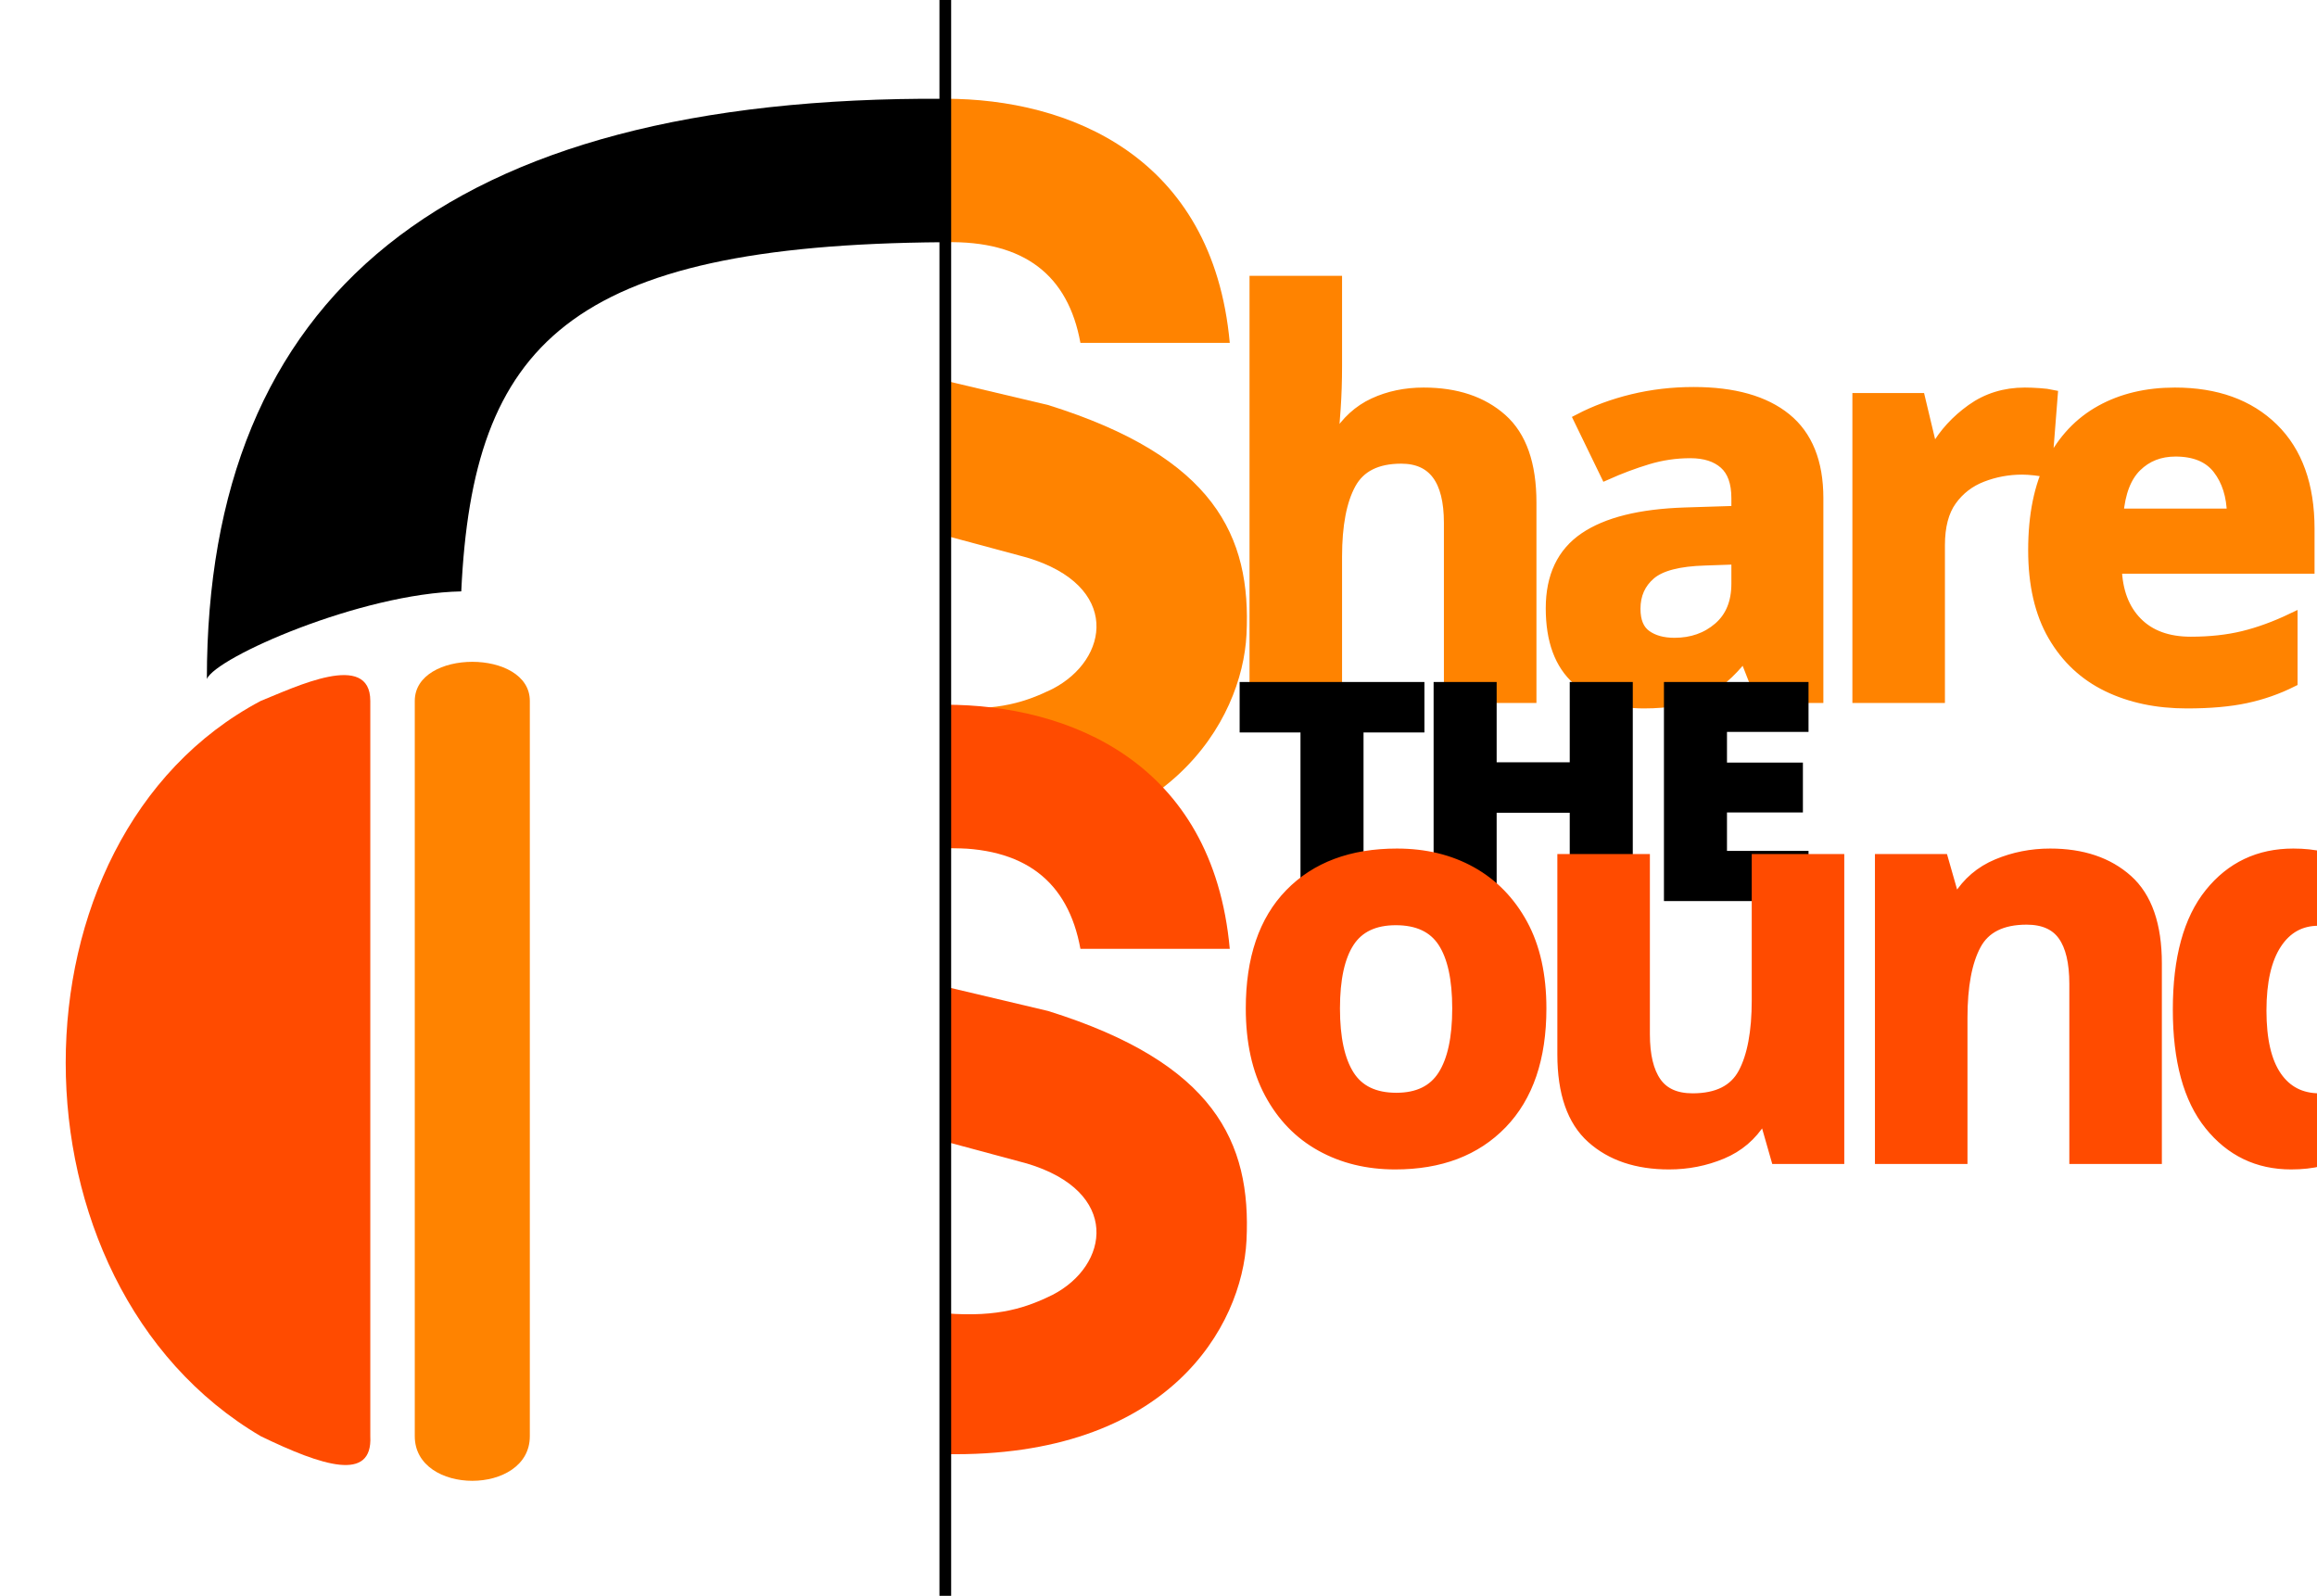
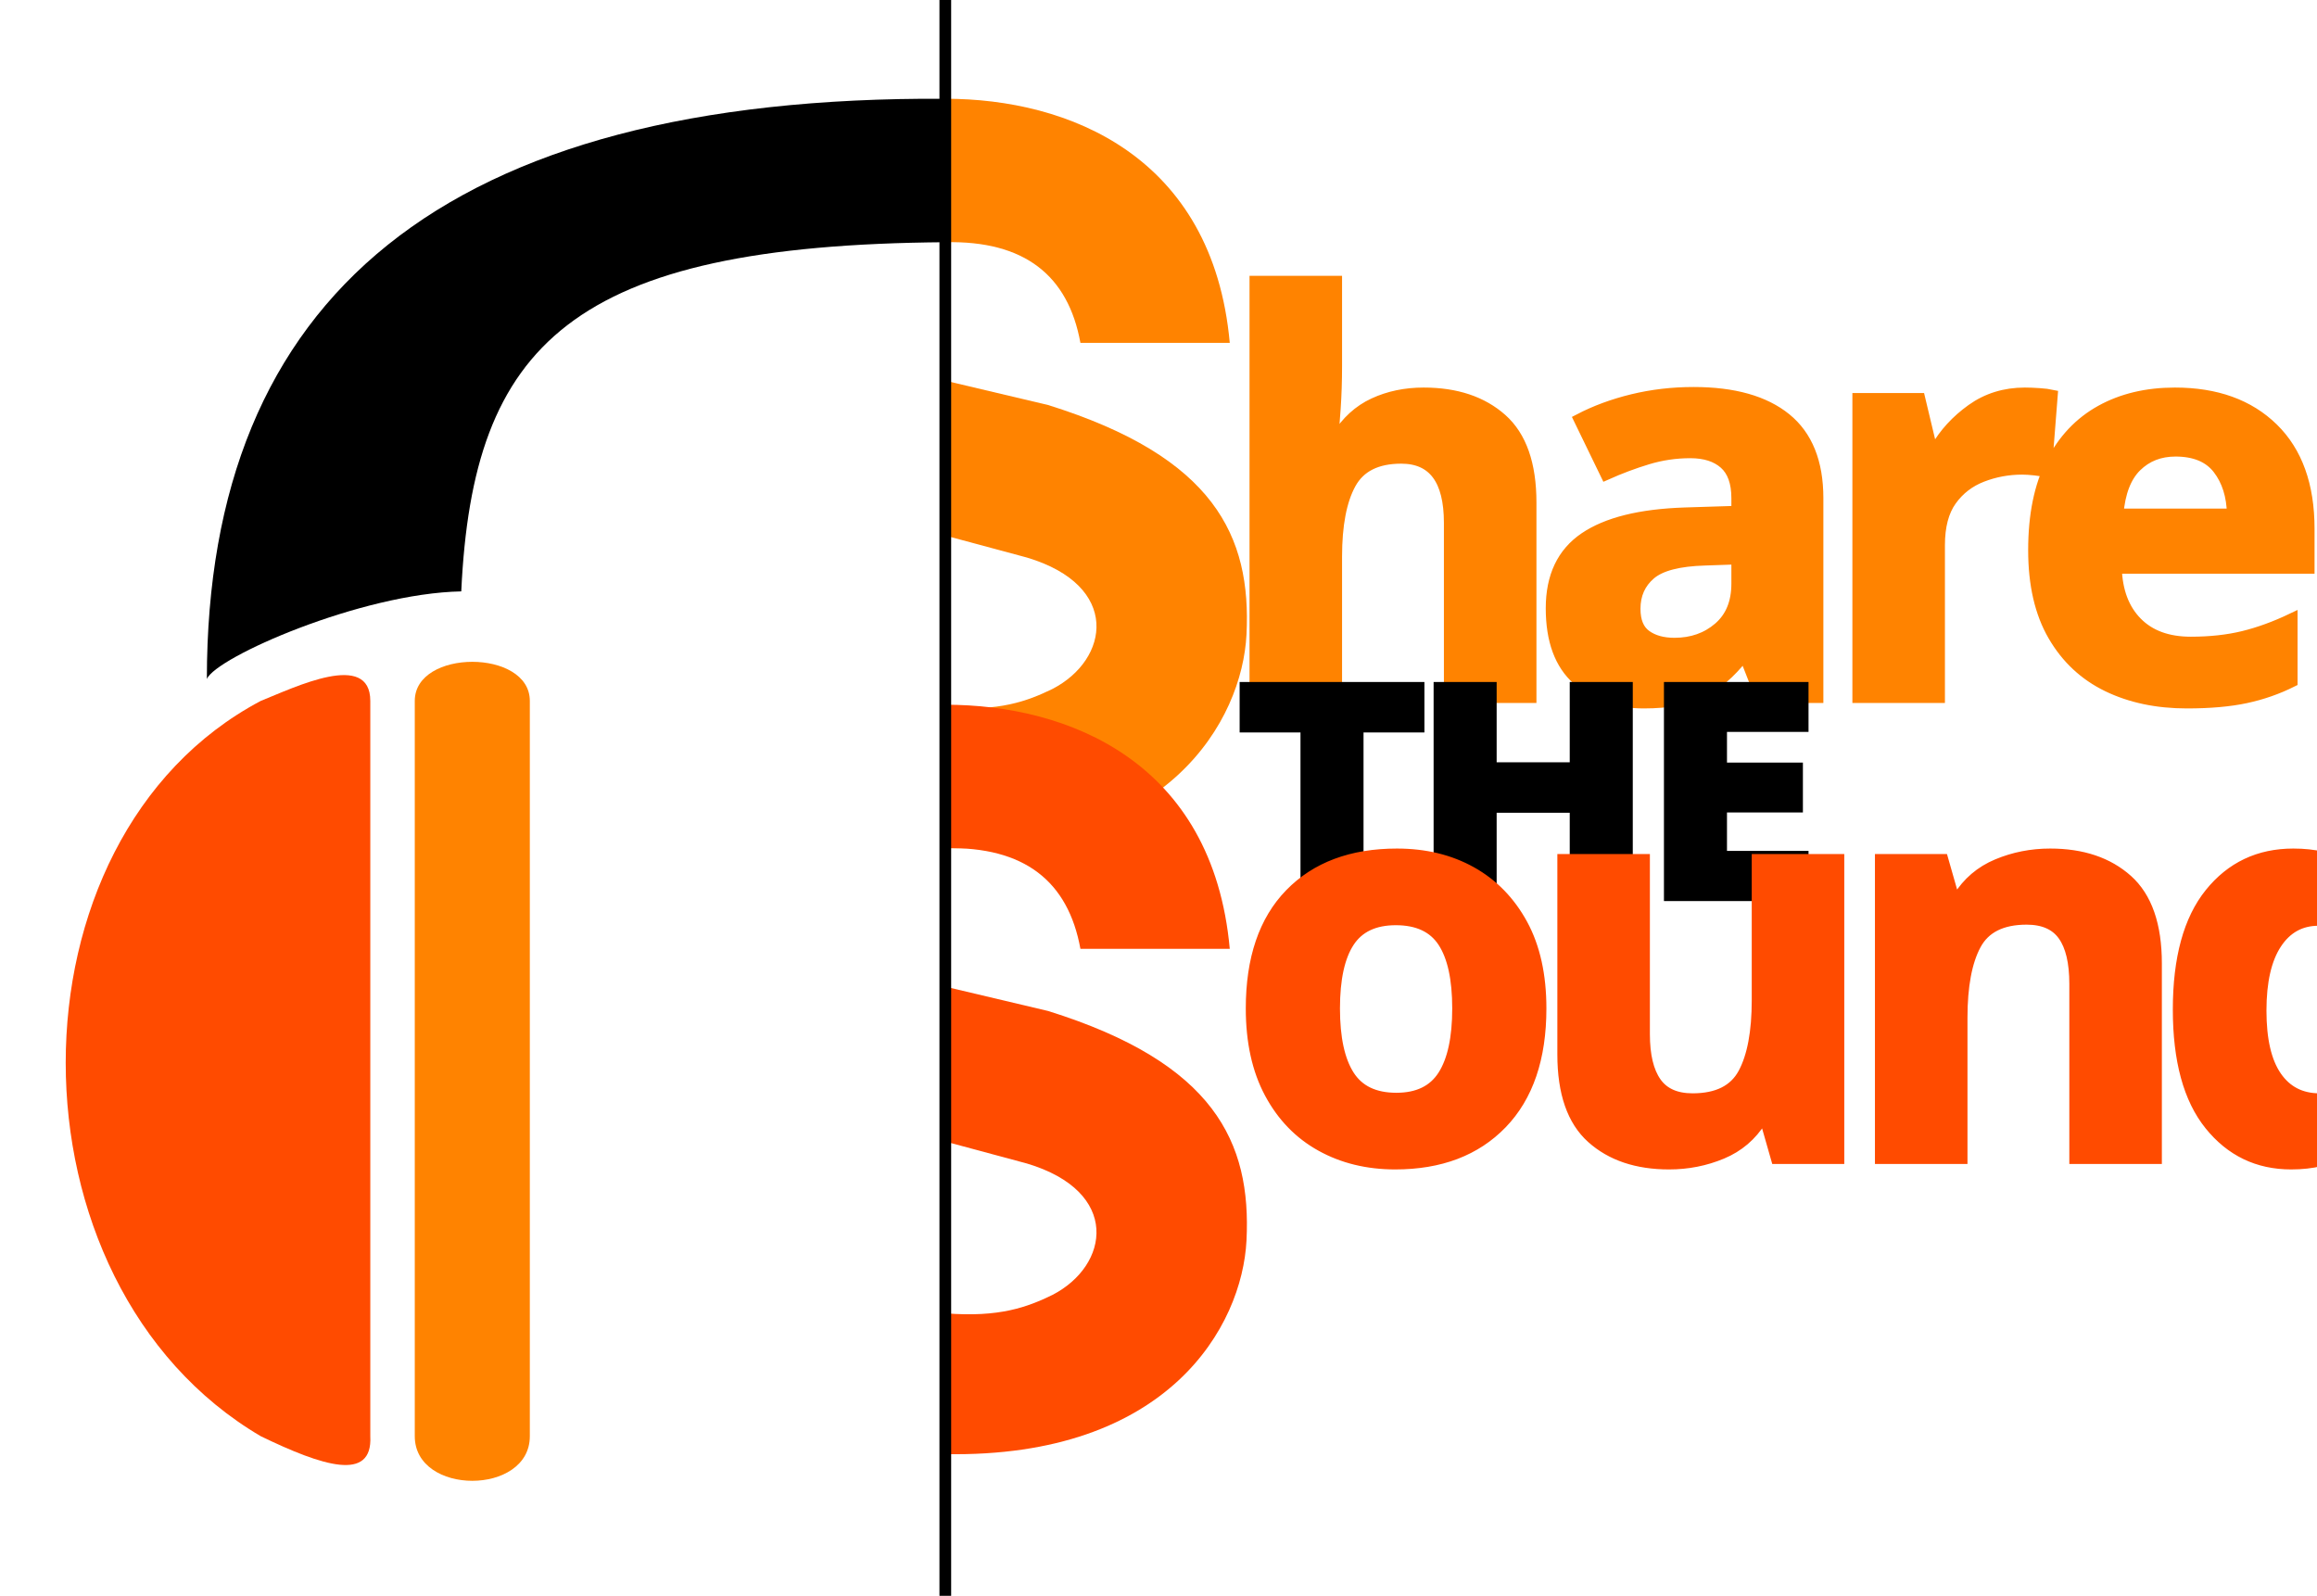
<svg xmlns="http://www.w3.org/2000/svg" width="298.553mm" height="205.619mm" viewBox="0 0 1057.864 728.571" id="svg2" version="1.1">
  <defs id="defs4" />
  <g id="layer2" style="display:none" transform="translate(-115.551,-102.3622)">
    <text xml:space="preserve" style="font-style:normal;font-variant:normal;font-weight:bold;font-stretch:normal;font-size:375px;line-height:125%;font-family:Raavi;-inkscape-font-specification:'Raavi, Bold';text-align:start;letter-spacing:0px;word-spacing:0px;writing-mode:lr-tb;text-anchor:start;fill:#000000;fill-opacity:1;stroke:#000000;stroke-width:10;stroke-linecap:butt;stroke-linejoin:miter;stroke-miterlimit:4;stroke-dasharray:none;stroke-opacity:1" x="315.458" y="480.022" id="text4170">
      <tspan id="tspan4172" x="315.458" y="480.022" style="font-style:normal;font-variant:normal;font-weight:bold;font-stretch:normal;font-size:500px;line-height:125%;font-family:Raavi;-inkscape-font-specification:'Raavi, Bold';text-align:start;writing-mode:lr-tb;text-anchor:start;stroke:#000000;stroke-width:10;stroke-miterlimit:4;stroke-dasharray:none;stroke-opacity:1">S</tspan>
    </text>
  </g>
-   <g id="layer4" transform="translate(-115.551,-102.3622)">
+   <g id="layer4" transform="translate(-115.551,-102.3622)" style="display:inline">
    <text xml:space="preserve" style="font-style:normal;font-weight:normal;font-size:40px;line-height:125%;font-family:sans-serif;letter-spacing:0px;word-spacing:0px;fill:#ff8300;fill-opacity:1;stroke:#ff8300;stroke-width:5;stroke-linecap:butt;stroke-linejoin:miter;stroke-miterlimit:4;stroke-dasharray:none;stroke-opacity:1" x="669.041" y="420.801" id="text4257">
      <tspan id="tspan4259" x="669.041" y="420.801" style="font-style:normal;font-variant:normal;font-weight:bold;font-stretch:normal;font-size:250px;font-family:Raavi;-inkscape-font-specification:'Raavi Bold';letter-spacing:-20px;fill:#ff8300;fill-opacity:1;stroke:#ff8300;stroke-width:5;stroke-miterlimit:4;stroke-dasharray:none;stroke-opacity:1">hare</tspan>
    </text>
  </g>
-   <g id="layer3" transform="translate(-115.551,-102.3622)">
+   <g id="layer3" transform="translate(-115.551,-102.3622)" style="display:inline">
    <g id="g4250" style="fill:#ff8300;fill-opacity:1;stroke:none" transform="translate(78.75903,-0.01380065)">
      <path id="path4227" d="m 468.527,147.468 c 55.911,0 121.974,25.929 129.735,111.451 l -68.185,0 c -5.61,-30.89 -25.636,-46.722 -61.549,-45.962 z" style="fill:#ff8300;fill-opacity:1;fill-rule:evenodd;stroke:none;stroke-width:1px;stroke-linecap:butt;stroke-linejoin:miter;stroke-opacity:1" />
      <path id="path4229" d="m 468.527,276.218 46.786,11.071 c 75.853,23.691 92.858,59.775 90.585,104.797 -1.967,38.968 -35.5,99.275 -137.371,97.524 l 0,-64.286 c 24.556,1.949 37.326,-2.838 48.75,-8.393 26.071,-13.417 31.349,-47.152 -11.607,-60 l -37.143,-10 z" style="fill:#ff8300;fill-opacity:1;fill-rule:evenodd;stroke:none;stroke-width:1px;stroke-linecap:butt;stroke-linejoin:miter;stroke-opacity:1" />
    </g>
  </g>
-   <g id="layer6" transform="translate(-115.551,-102.3622)">
+   <g id="layer6" transform="translate(-115.551,-102.3622)" style="display:inline">
    <text xml:space="preserve" style="font-style:normal;font-weight:normal;font-size:121.093px;line-height:66%;font-family:sans-serif;letter-spacing:-4.196px;word-spacing:0px;fill:#000000;fill-opacity:1;stroke:#000000;stroke-width:6.846;stroke-linecap:butt;stroke-linejoin:miter;stroke-miterlimit:4;stroke-dasharray:none;stroke-opacity:1" x="652.296" y="533.915" id="text4290" transform="scale(1.045918,0.9560977)">
      <tspan x="652.296" y="533.915" style="font-style:normal;font-variant:normal;font-weight:bold;font-stretch:normal;font-size:136.915px;font-family:Raavi;-inkscape-font-specification:'Raavi Bold';letter-spacing:-4.196px;fill:#000000;fill-opacity:1;stroke:#000000;stroke-width:6.846;stroke-miterlimit:4;stroke-dasharray:none;stroke-opacity:1" id="tspan4296">THE</tspan>
    </text>
  </g>
-   <g id="layer5" transform="translate(-115.551,-102.3622)">
+   <g id="layer5" transform="translate(-115.551,-102.3622)" style="display:inline">
    <text xml:space="preserve" style="font-style:normal;font-weight:normal;font-size:40px;line-height:125%;font-family:sans-serif;letter-spacing:0px;word-spacing:0px;fill:#ff4b00;fill-opacity:1;stroke:#ff4b00;stroke-width:5;stroke-linecap:butt;stroke-linejoin:miter;stroke-miterlimit:4;stroke-dasharray:none;stroke-opacity:1" x="675.584" y="631.268" id="text4257-3">
      <tspan id="tspan4259-6" x="675.584" y="631.268" style="font-style:normal;font-variant:normal;font-weight:bold;font-stretch:normal;font-size:250px;font-family:Raavi;-inkscape-font-specification:'Raavi Bold';letter-spacing:-20px;fill:#ff4b00;fill-opacity:1;stroke:#ff4b00;stroke-width:5;stroke-miterlimit:4;stroke-dasharray:none;stroke-opacity:1">ound</tspan>
    </text>
    <g id="g4250-1" style="fill:#ff4b00;fill-opacity:1;stroke:none" transform="translate(78.75903,276.6398)">
      <path id="path4227-8" d="m 468.527,147.468 c 55.911,0 121.974,25.929 129.735,111.451 l -68.185,0 c -5.61,-30.89 -25.636,-46.722 -61.549,-45.962 z" style="fill:#ff4b00;fill-opacity:1;fill-rule:evenodd;stroke:none;stroke-width:1px;stroke-linecap:butt;stroke-linejoin:miter;stroke-opacity:1" />
      <path id="path4229-1" d="m 468.527,276.218 46.786,11.071 c 75.853,23.691 92.858,59.775 90.585,104.797 -1.967,38.968 -35.5,99.275 -137.371,97.524 l 0,-64.286 c 24.556,1.949 37.326,-2.838 48.75,-8.393 26.071,-13.417 31.349,-47.152 -11.607,-60 l -37.143,-10 z" style="fill:#ff4b00;fill-opacity:1;fill-rule:evenodd;stroke:none;stroke-width:1px;stroke-linecap:butt;stroke-linejoin:miter;stroke-opacity:1" />
    </g>
  </g>
  <g id="layer1" style="display:inline" transform="translate(-115.551,-102.3622)">
    <path style="fill:#ff4b00;fill-opacity:1;fill-rule:evenodd;stroke:none;stroke-width:5;stroke-linecap:butt;stroke-linejoin:miter;stroke-miterlimit:4;stroke-dasharray:none;stroke-opacity:1" d="m 284.615,422.362 c 0,-23.034 -34.286,-6.296 -50,0 -118.752,62.829 -118.752,265.842 0,335.714 28.214,13.647 51.129,21.031 50,0 z" id="path4144" />
    <path style="fill:#ff8300;fill-opacity:1;fill-rule:evenodd;stroke:none;stroke-width:5;stroke-linecap:butt;stroke-linejoin:miter;stroke-miterlimit:4;stroke-dasharray:none;stroke-opacity:1" d="m 304.924,422.362 c 0,-23.792 52.528,-23.792 52.528,0 l 0,335.714 c 0,27.143 -52.528,27.143 -52.528,0 z" id="path4156" />
-     <path style="fill:#000000;fill-opacity:1;fill-rule:evenodd;stroke:none;stroke-width:5;stroke-linecap:butt;stroke-linejoin:miter;stroke-miterlimit:4;stroke-dasharray:none;stroke-opacity:1" d="m 210,412.362 c 4.057,-9.868 70.284,-39.098 116.148,-40 C 331.43,259.485 375.049,214.213 546,212.944 l 1.286,-65.489 C 317.711,146.089 210,238.482 210,412.362 Z" id="path4166" />
-     <path style="fill:none;fill-rule:evenodd;stroke:#000000;stroke-width:5.341;stroke-linecap:butt;stroke-linejoin:miter;stroke-miterlimit:4;stroke-dasharray:none;stroke-opacity:1" d="m 547.143,102.362 0,728.571 z" id="path4168" />
+     <path style="fill:#000000;fill-opacity:1;fill-rule:evenodd;stroke:none;stroke-width:5;stroke-linecap:butt;stroke-linejoin:miter;stroke-miterlimit:4;stroke-dasharray:none;stroke-opacity:1" d="m 210,412.362 c 4.057,-9.868 70.284,-39.098 116.148,-40 5.282,-112.878 50.186,-158.149 221.137,-159.418 l 0,-65.489 C 317.711,146.089 210,238.482 210,412.362 Z" id="path4166" />
+   </g>
+   <g id="layer7" style="display:inline">
+     <path transform="translate(-115.551,-102.3622)" style="display:inline;fill:none;fill-rule:evenodd;stroke:#000000;stroke-width:5.341;stroke-linecap:butt;stroke-linejoin:miter;stroke-miterlimit:4;stroke-dasharray:none;stroke-opacity:1" d="m 547.143,102.362 0,728.571 z" id="path4168" />
  </g>
</svg>
